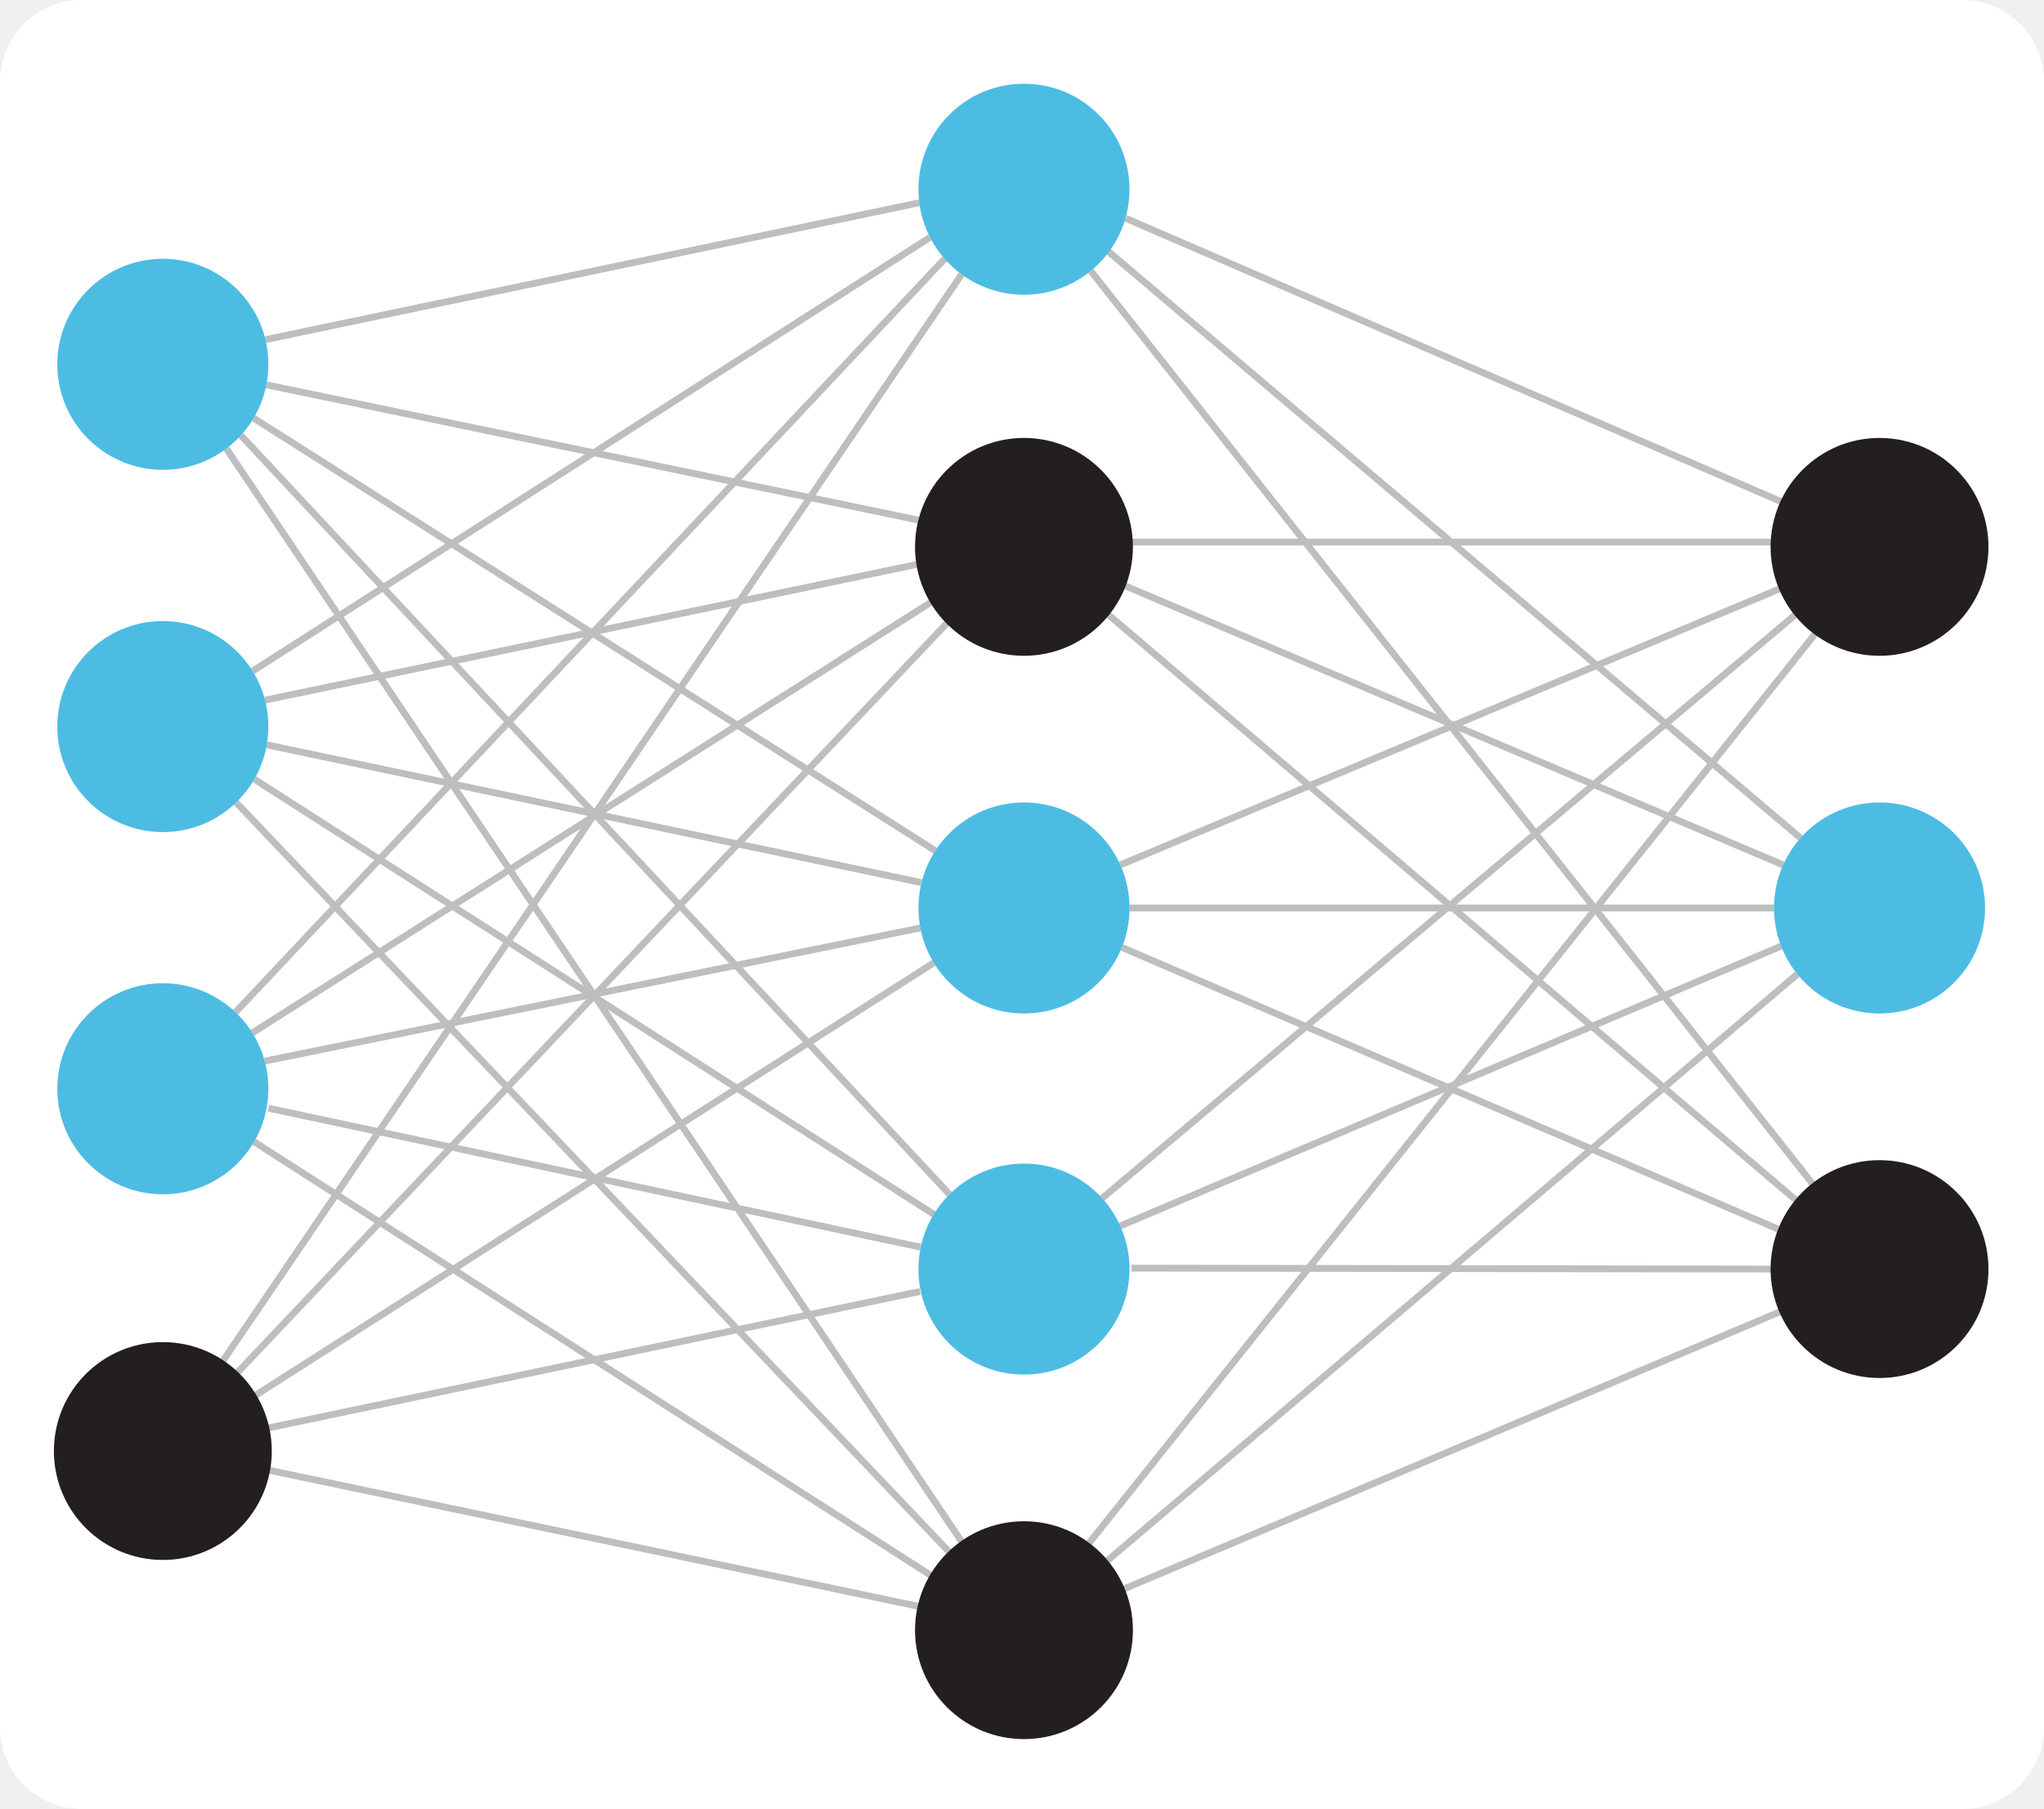
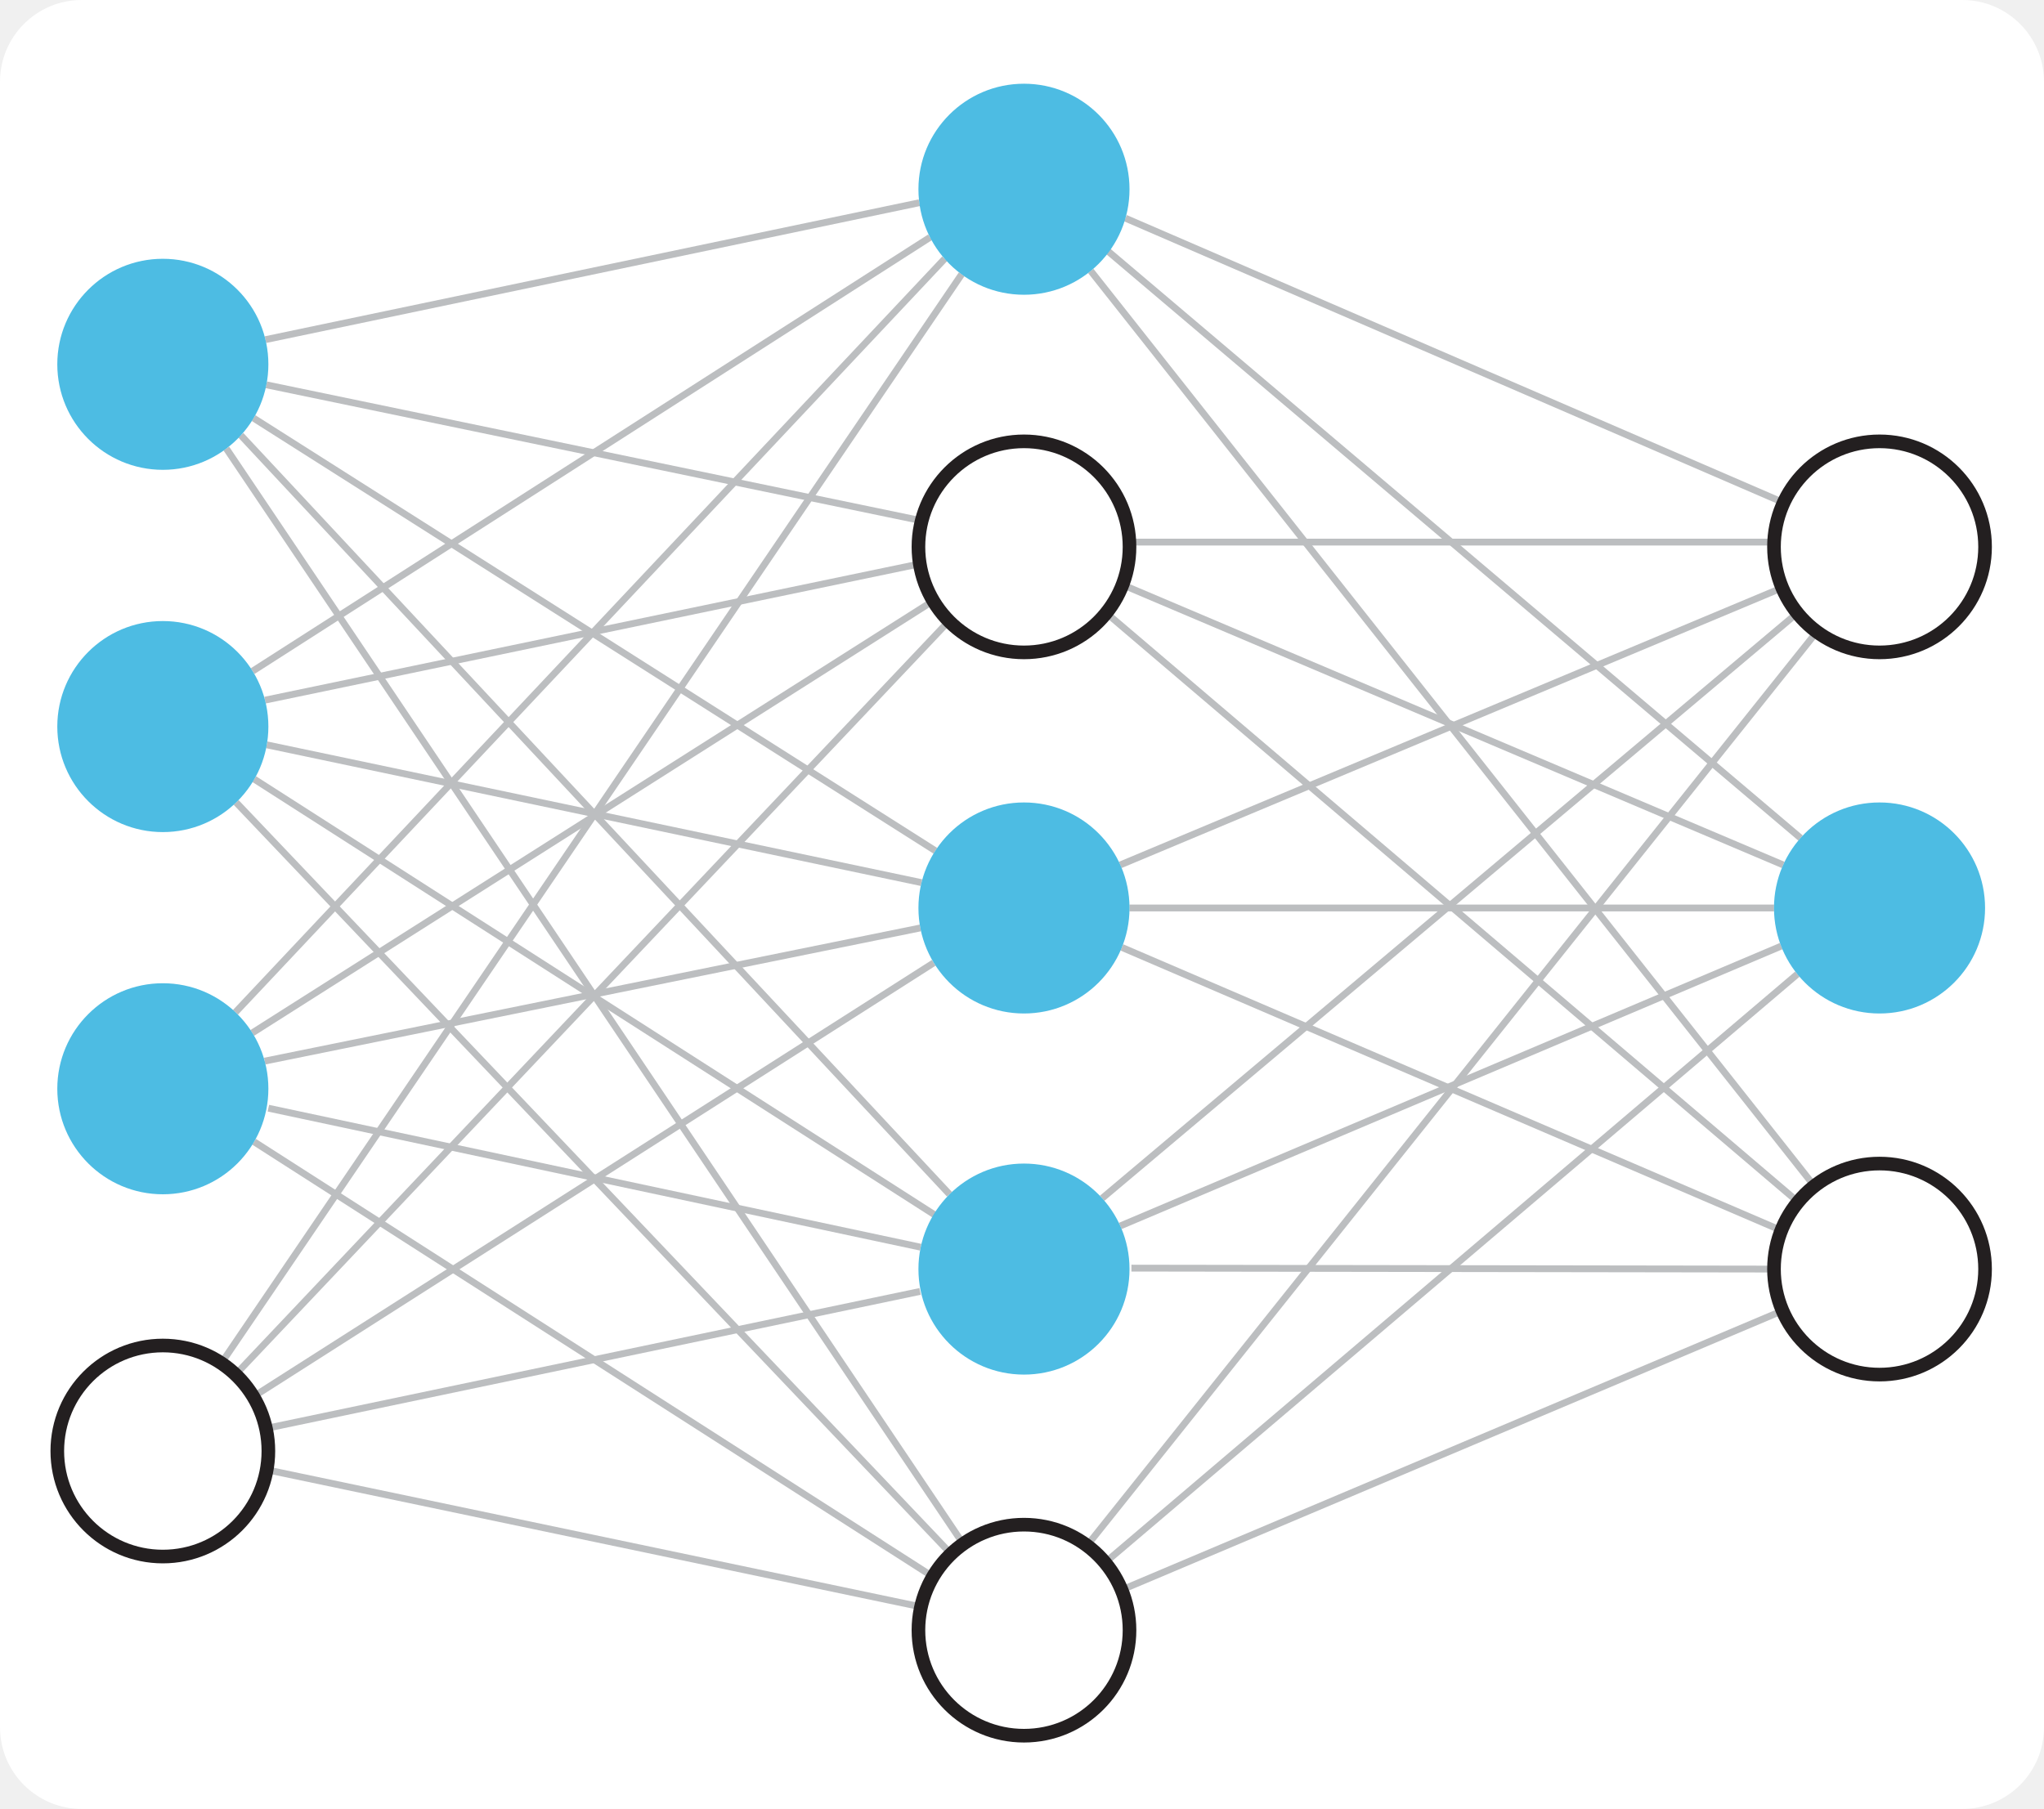
<svg xmlns="http://www.w3.org/2000/svg" id="Layer_1" data-name="Layer 1" viewBox="0 0 300 265.55">
  <defs>
-     <style>.cls-1{fill:#fff;}.cls-2{fill:none;stroke:#bcbec0;}.cls-2,.cls-4{stroke-miterlimit:10;}.cls-3{fill:#4dbce3;}.cls-4{fill:#231f20;stroke:#231f20;}</style>
+     <style>.cls-1{fill:#fff;}.cls-2,.cls-4{fill:none;stroke-miterlimit:10;}.cls-2{stroke:#bcbec0;}.cls-3{fill:#4dbce3;}.cls-4{stroke:#231f20;stroke-width:2px;}</style>
  </defs>
  <rect class="cls-1" width="300" height="265.55" rx="12" />
  <line class="cls-2" x1="37.22" y1="61.38" x2="137.28" y2="124.89" />
  <line class="cls-2" x1="38.96" y1="49.86" x2="134.93" y2="29.76" />
  <line class="cls-2" x1="39.09" y1="56.49" x2="134.8" y2="76.35" />
  <line class="cls-2" x1="35.35" y1="63.9" x2="139.36" y2="175.32" />
  <line class="cls-2" x1="141.37" y1="226.65" x2="33.22" y2="65.85" />
  <line class="cls-2" x1="37.08" y1="98.52" x2="136.5" y2="34.84" />
  <line class="cls-2" x1="38.9" y1="102.78" x2="134.8" y2="82.81" />
  <line class="cls-2" x1="39.15" y1="109.34" x2="135.25" y2="129.57" />
  <line class="cls-2" x1="37.32" y1="114.38" x2="137.26" y2="178.39" />
  <line class="cls-2" x1="139.59" y1="228.12" x2="34.66" y2="117.8" />
  <line class="cls-2" x1="138.65" y1="37.99" x2="34.56" y2="148.6" />
  <line class="cls-2" x1="141.14" y1="40.27" x2="32.64" y2="199.89" />
  <line class="cls-2" x1="136.97" y1="88.2" x2="37.03" y2="151.63" />
  <line class="cls-2" x1="139.27" y1="91.17" x2="34.57" y2="201.79" />
  <line class="cls-2" x1="135.08" y1="136.22" x2="38.85" y2="155.77" />
  <line class="cls-2" x1="137.05" y1="141.34" x2="37.18" y2="205.03" />
  <line class="cls-2" x1="135.13" y1="183.09" x2="39.39" y2="162.68" />
  <line class="cls-2" x1="136.93" y1="231.46" x2="37.29" y2="167.61" />
  <line class="cls-2" x1="135.04" y1="189.58" x2="39.11" y2="209.68" />
  <line class="cls-2" x1="135.18" y1="235.89" x2="39.14" y2="215.76" />
  <line class="cls-2" x1="165.18" y1="32.03" x2="261.8" y2="73.8" />
  <line class="cls-2" x1="162.66" y1="36.91" x2="264.27" y2="123.02" />
  <line class="cls-2" x1="160.09" y1="39.77" x2="266.3" y2="174.12" />
  <line class="cls-2" x1="165.77" y1="79.58" x2="260.38" y2="79.58" />
  <line class="cls-2" x1="164.75" y1="85.84" x2="261.72" y2="126.97" />
  <line class="cls-2" x1="162.37" y1="89.98" x2="263.91" y2="176.45" />
  <line class="cls-2" x1="164.42" y1="126.97" x2="261.58" y2="86.28" />
  <line class="cls-2" x1="165.77" y1="133.29" x2="260.38" y2="133.29" />
  <line class="cls-2" x1="164.66" y1="139.08" x2="261.06" y2="180.47" />
  <line class="cls-2" x1="161.77" y1="175.9" x2="263.8" y2="89.99" />
  <line class="cls-2" x1="164.42" y1="179.97" x2="261.42" y2="138.89" />
  <line class="cls-2" x1="159.84" y1="226.52" x2="266.66" y2="92.74" />
  <line class="cls-2" x1="162.27" y1="229.32" x2="263.8" y2="143" />
  <line class="cls-2" x1="166.06" y1="186.16" x2="260.38" y2="186.3" />
  <line class="cls-2" x1="164.61" y1="233.4" x2="261.29" y2="192.55" />
  <circle class="cls-3" cx="23.9" cy="53.48" r="15.49" />
  <circle class="cls-3" cx="23.9" cy="106.66" r="15.49" />
  <circle class="cls-3" cx="23.9" cy="159.83" r="15.49" />
  <circle class="cls-4" cx="23.9" cy="213.01" r="15.49" />
  <circle class="cls-3" cx="150.29" cy="27.78" r="15.49" />
  <circle class="cls-4" cx="150.29" cy="80.28" r="15.49" />
  <circle class="cls-3" cx="150.29" cy="133.29" r="15.49" />
  <circle class="cls-3" cx="150.29" cy="186.3" r="15.49" />
  <circle class="cls-4" cx="150.29" cy="239.31" r="15.49" />
  <circle class="cls-4" cx="275.86" cy="80.28" r="15.49" />
  <circle class="cls-3" cx="275.86" cy="133.29" r="15.49" />
  <circle class="cls-4" cx="275.86" cy="186.3" r="15.49" />
</svg>
